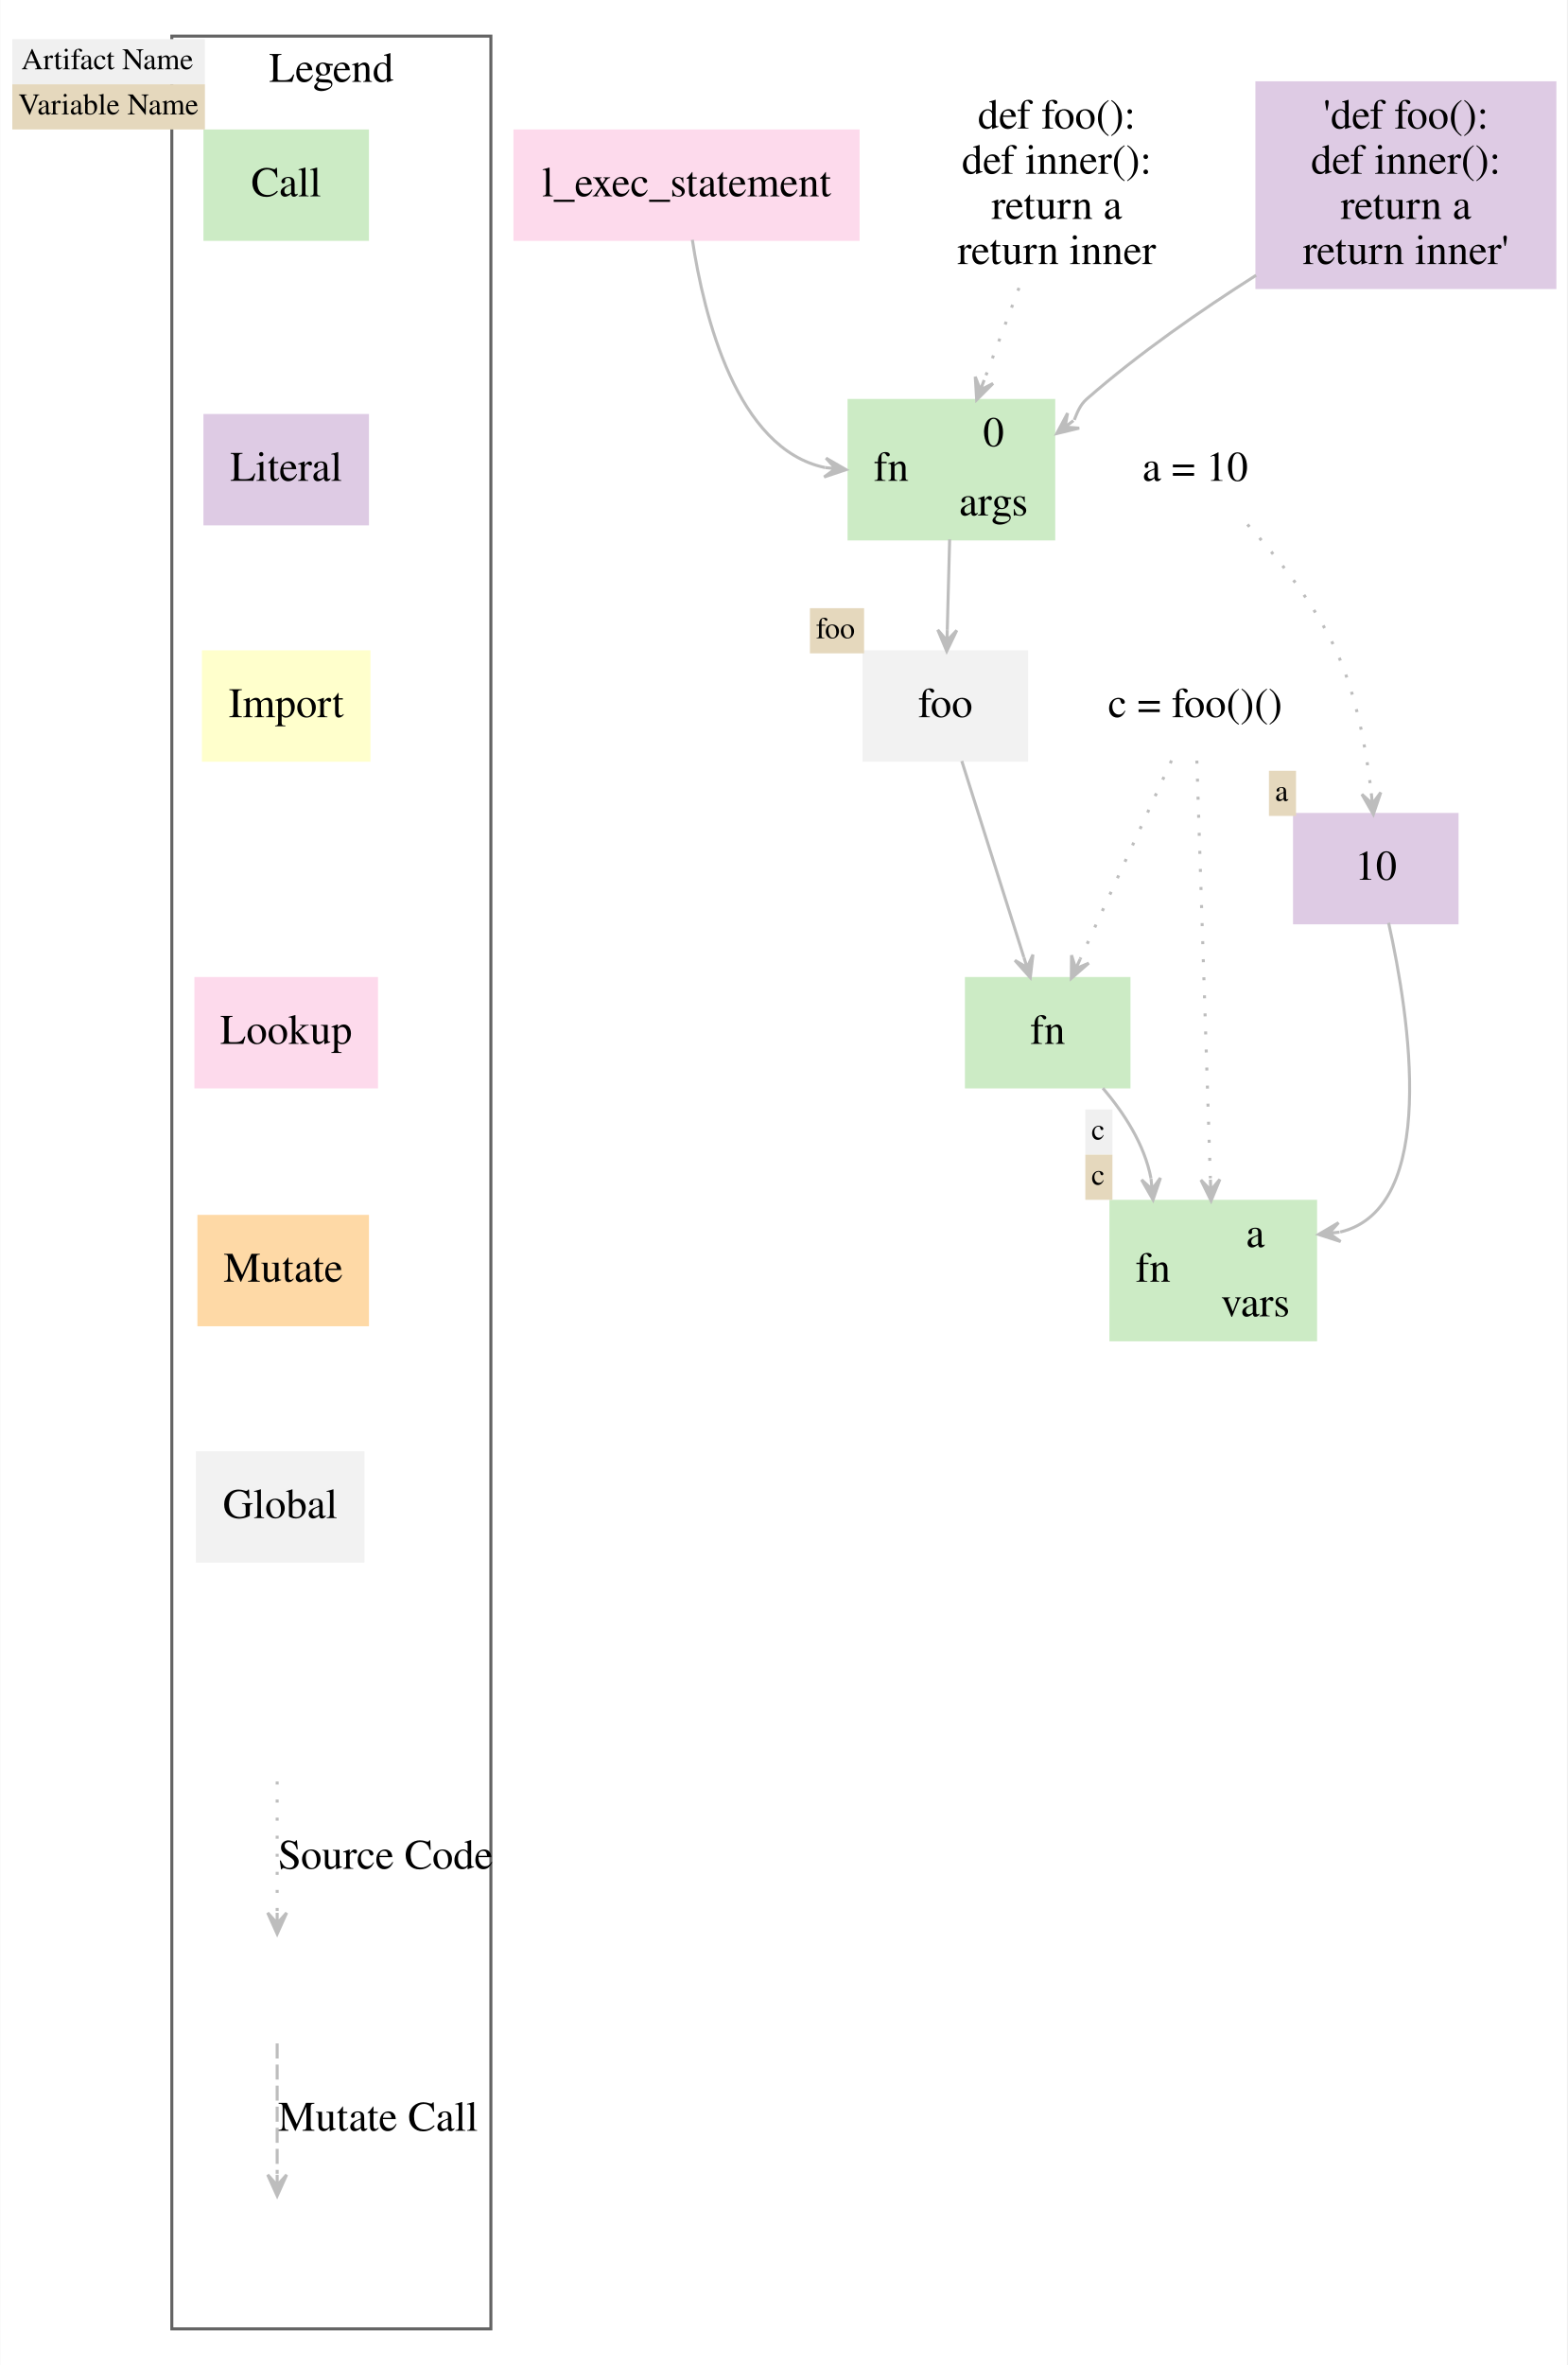
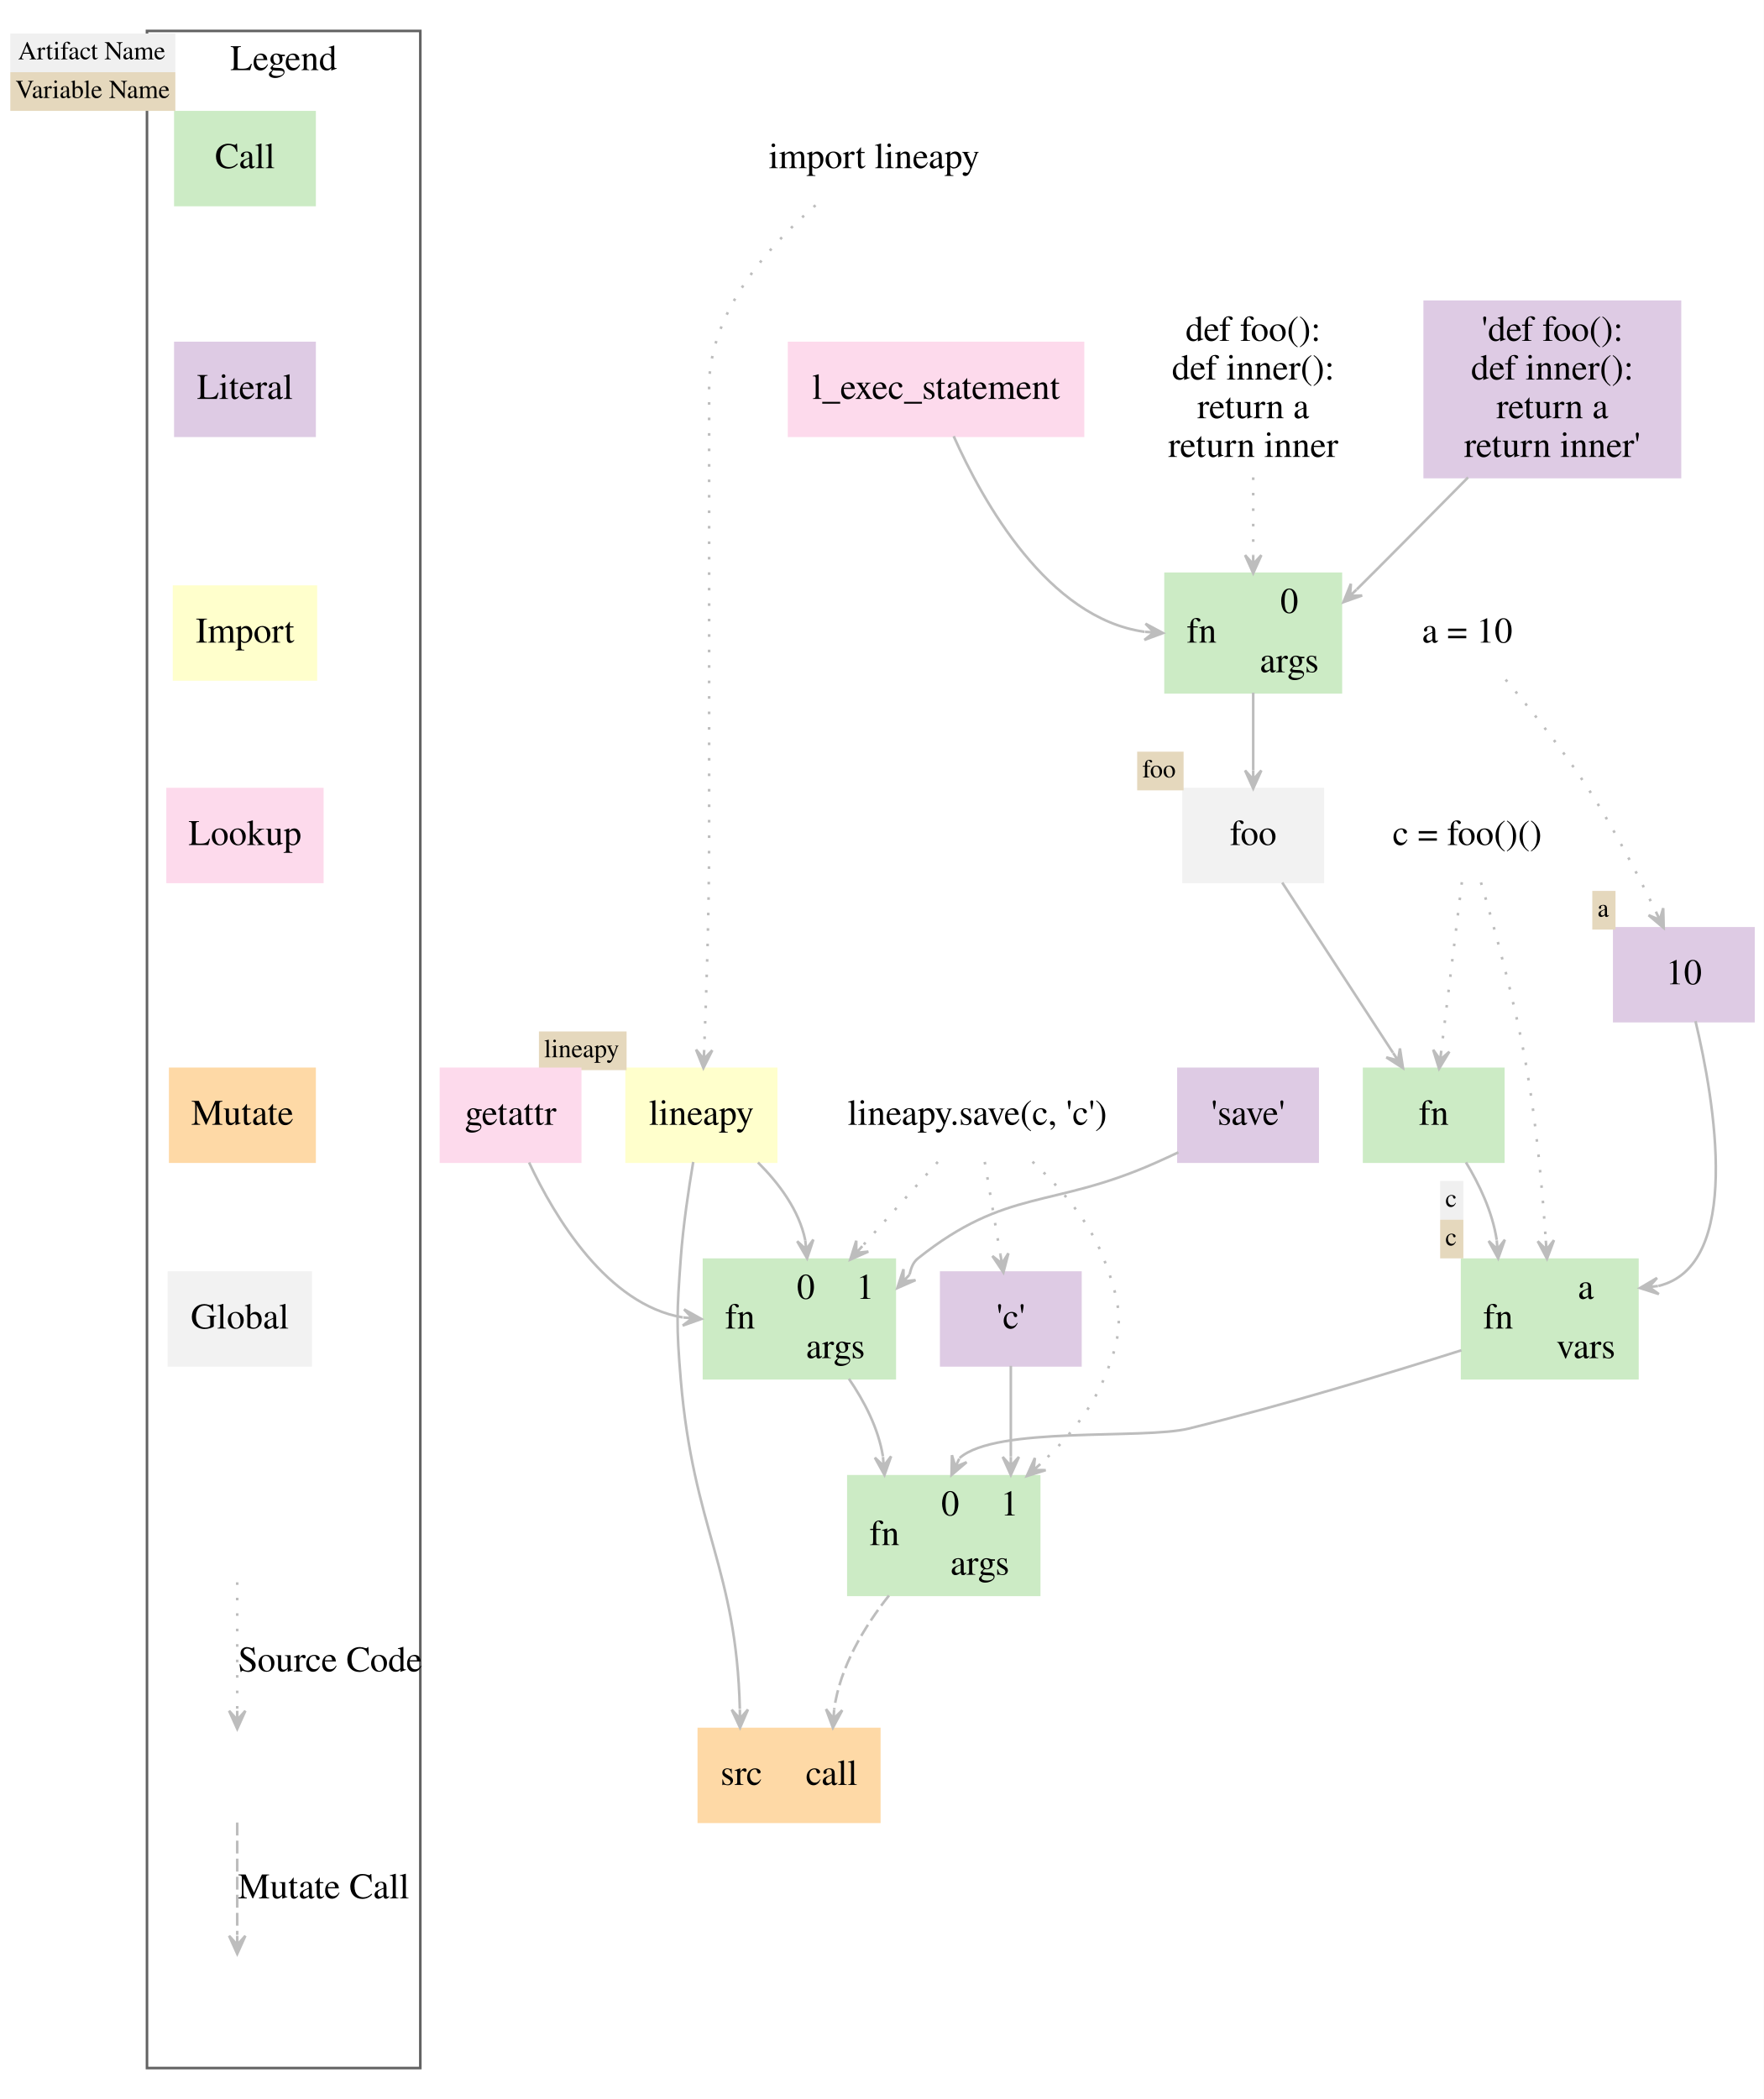
- <svg xmlns="http://www.w3.org/2000/svg" width="521pt" height="786pt" viewBox="0.00 0.00 520.50 785.50">
-   <g id="graph0" class="graph" transform="scale(1 1) rotate(0) translate(4 781.5)">
-     <polygon fill="white" stroke="transparent" points="-4,4 -4,-781.5 516.5,-781.5 516.5,4 -4,4" />
+ <svg xmlns="http://www.w3.org/2000/svg" width="684pt" height="814pt" viewBox="0.00 0.00 684.00 814.00">
+   <g id="graph0" class="graph" transform="scale(1 1) rotate(0) translate(4 810)">
+     <polygon fill="white" stroke="transparent" points="-4,4 -4,-810 680,-810 680,4 -4,4" />
    <g id="clust1" class="cluster">
-       <polygon fill="none" stroke="#636363" points="53,-8 53,-769.5 159,-769.5 159,-8 53,-8" />
-       <text text-anchor="middle" x="106" y="-754.3" font-family="Times,serif" font-size="14.00">Legend</text>
+       <polygon fill="none" stroke="#636363" points="53,-8 53,-798 159,-798 159,-8 53,-8" />
+       <text text-anchor="middle" x="106" y="-782.8" font-family="Times,serif" font-size="14.00">Legend</text>
    </g>
    <g id="node1" class="node">
-       <polygon fill="#ccebc5" stroke="#ccebc5" points="64,-702 64,-738 118,-738 118,-702 64,-702" />
-       <text text-anchor="middle" x="91" y="-716.3" font-family="Times,serif" font-size="14.00">Call</text>
-       <polygon fill="#f0f0f0" stroke="transparent" points="0,-753.5 0,-768.5 64,-768.5 64,-753.5 0,-753.5" />
-       <text text-anchor="start" x="3" y="-758.5" font-family="Times,serif" font-size="10.00">Artifact Name</text>
-       <polygon fill="#e5d8bd" stroke="transparent" points="0,-738.5 0,-753.5 64,-753.5 64,-738.5 0,-738.5" />
-       <text text-anchor="start" x="2" y="-743.5" font-family="Times,serif" font-size="10.00">Variable Name</text>
+       <polygon fill="#ccebc5" stroke="#ccebc5" points="64,-730.5 64,-766.5 118,-766.5 118,-730.5 64,-730.5" />
+       <text text-anchor="middle" x="91" y="-744.8" font-family="Times,serif" font-size="14.00">Call</text>
+       <polygon fill="#f0f0f0" stroke="transparent" points="0,-782 0,-797 64,-797 64,-782 0,-782" />
+       <text text-anchor="start" x="3" y="-787" font-family="Times,serif" font-size="10.00">Artifact Name</text>
+       <polygon fill="#e5d8bd" stroke="transparent" points="0,-767 0,-782 64,-782 64,-767 0,-767" />
+       <text text-anchor="start" x="2" y="-772" font-family="Times,serif" font-size="10.00">Variable Name</text>
    </g>
    <g id="node2" class="node">
-       <polygon fill="#decbe4" stroke="#decbe4" points="118,-643.5 64,-643.5 64,-607.5 118,-607.5 118,-643.5" />
-       <text text-anchor="middle" x="91" y="-621.8" font-family="Times,serif" font-size="14.00">Literal</text>
+       <polygon fill="#decbe4" stroke="#decbe4" points="118,-677 64,-677 64,-641 118,-641 118,-677" />
+       <text text-anchor="middle" x="91" y="-655.3" font-family="Times,serif" font-size="14.00">Literal</text>
    </g>
    <g id="node3" class="node">
-       <polygon fill="#ffffcc" stroke="#ffffcc" points="118.5,-565 63.5,-565 63.5,-529 118.5,-529 118.5,-565" />
-       <text text-anchor="middle" x="91" y="-543.3" font-family="Times,serif" font-size="14.00">Import</text>
+       <polygon fill="#ffffcc" stroke="#ffffcc" points="118.5,-582.5 63.5,-582.5 63.5,-546.5 118.5,-546.5 118.5,-582.5" />
+       <text text-anchor="middle" x="91" y="-560.8" font-family="Times,serif" font-size="14.00">Import</text>
    </g>
    <g id="node4" class="node">
-       <polygon fill="#fddaec" stroke="#fddaec" points="121,-456.5 61,-456.5 61,-420.5 121,-420.5 121,-456.5" />
-       <text text-anchor="middle" x="91" y="-434.8" font-family="Times,serif" font-size="14.00">Lookup</text>
+       <polygon fill="#fddaec" stroke="#fddaec" points="121,-504 61,-504 61,-468 121,-468 121,-504" />
+       <text text-anchor="middle" x="91" y="-482.3" font-family="Times,serif" font-size="14.00">Lookup</text>
    </g>
    <g id="node5" class="node">
-       <polygon fill="#fed9a6" stroke="#fed9a6" points="62,-341.5 62,-377.5 118,-377.5 118,-341.5 62,-341.5" />
-       <text text-anchor="middle" x="90" y="-355.8" font-family="Times,serif" font-size="14.00">Mutate</text>
+       <polygon fill="#fed9a6" stroke="#fed9a6" points="62,-359.5 62,-395.5 118,-395.5 118,-359.5 62,-359.5" />
+       <text text-anchor="middle" x="90" y="-373.8" font-family="Times,serif" font-size="14.00">Mutate</text>
    </g>
    <g id="node6" class="node">
-       <polygon fill="#f2f2f2" stroke="#f2f2f2" points="116.5,-299 61.5,-299 61.5,-263 116.5,-263 116.5,-299" />
-       <text text-anchor="middle" x="89" y="-277.3" font-family="Times,serif" font-size="14.00">Global</text>
+       <polygon fill="#f2f2f2" stroke="#f2f2f2" points="116.5,-316.5 61.5,-316.5 61.5,-280.5 116.5,-280.5 116.5,-316.5" />
+       <text text-anchor="middle" x="89" y="-294.8" font-family="Times,serif" font-size="14.00">Global</text>
    </g>
    <g id="edge7" class="edge">
-       <path fill="none" stroke="#bdbdbd" stroke-dasharray="1,5" d="M88,-189.8C88,-177.36 88,-160.36 88,-146.5" />
-       <polygon fill="#bdbdbd" stroke="#bdbdbd" points="88,-139.18 91.15,-146.18 88,-142.68 88,-146.18 88,-146.18 88,-146.18 88,-142.68 84.85,-146.18 88,-139.18 88,-139.18" />
-       <text text-anchor="middle" x="124" y="-160.8" font-family="Times,serif" font-size="14.00">Source Code</text>
+       <path fill="none" stroke="#bdbdbd" stroke-dasharray="1,5" d="M88,-196.38C88,-182.4 88,-162.47 88,-146.83" />
+       <polygon fill="#bdbdbd" stroke="#bdbdbd" points="88,-139.54 91.15,-146.54 88,-143.04 88,-146.54 88,-146.54 88,-146.54 88,-143.04 84.85,-146.54 88,-139.54 88,-139.54" />
+       <text text-anchor="middle" x="124" y="-161.8" font-family="Times,serif" font-size="14.00">Source Code</text>
    </g>
    <g id="edge8" class="edge">
-       <path fill="none" stroke="#bdbdbd" stroke-dasharray="5,2" d="M88,-102.8C88,-90.36 88,-73.36 88,-59.5" />
-       <polygon fill="#bdbdbd" stroke="#bdbdbd" points="88,-52.18 91.15,-59.18 88,-55.68 88,-59.18 88,-59.18 88,-59.18 88,-55.68 84.85,-59.18 88,-52.18 88,-52.18" />
+       <path fill="none" stroke="#bdbdbd" stroke-dasharray="5,2" d="M88,-103.2C88,-90.68 88,-73.59 88,-59.65" />
+       <polygon fill="#bdbdbd" stroke="#bdbdbd" points="88,-52.28 91.15,-59.28 88,-55.78 88,-59.28 88,-59.28 88,-59.28 88,-55.78 84.85,-59.28 88,-52.28 88,-52.28" />
      <text text-anchor="middle" x="121.5" y="-73.8" font-family="Times,serif" font-size="14.00">Mutate Call</text>
    </g>
    <g id="node10" class="node">
-       <polygon fill="#fddaec" stroke="#fddaec" points="281,-738 167,-738 167,-702 281,-702 281,-738" />
-       <text text-anchor="middle" x="224" y="-716.3" font-family="Times,serif" font-size="14.00">l_exec_statement</text>
+       <polygon fill="#ffffcc" stroke="#ffffcc" points="297,-395.5 239,-395.5 239,-359.5 297,-359.5 297,-395.5" />
+       <text text-anchor="middle" x="268" y="-373.8" font-family="Times,serif" font-size="14.00">lineapy</text>
+       <polygon fill="#e5d8bd" stroke="transparent" points="205,-395 205,-410 239,-410 239,-395 205,-395" />
+       <text text-anchor="start" x="207" y="-400" font-family="Times,serif" font-size="10.00">lineapy</text>
+     </g>
+     <g id="node21" class="node">
+       <polygon fill="#ccebc5" stroke="#ccebc5" points="269,-275.5 269,-321.5 343,-321.5 343,-275.5 269,-275.5" />
+       <text text-anchor="middle" x="283" y="-294.8" font-family="Times,serif" font-size="14.00">fn</text>
+       <polyline fill="none" stroke="#ccebc5" points="297,-275.5 297,-321.5 " />
+       <text text-anchor="middle" x="308.5" y="-306.3" font-family="Times,serif" font-size="14.00">0</text>
+       <polyline fill="none" stroke="#ccebc5" points="320,-298.5 320,-321.5 " />
+       <text text-anchor="middle" x="331.5" y="-306.3" font-family="Times,serif" font-size="14.00">1</text>
+       <polyline fill="none" stroke="#ccebc5" points="297,-298.5 343,-298.5 " />
+       <text text-anchor="middle" x="320" y="-283.3" font-family="Times,serif" font-size="14.00">args</text>
+     </g>
+     <g id="edge16" class="edge">
+       <path fill="none" stroke="#bdbdbd" d="M289.94,-359.21C298.09,-351.09 305.93,-340.64 308.29,-328.99" />
+       <polygon fill="#bdbdbd" stroke="#bdbdbd" points="309,-322 311.42,-329.28 308.64,-325.48 308.29,-328.96 308.29,-328.96 308.29,-328.96 308.64,-325.48 305.16,-328.64 309,-322 309,-322" />
+     </g>
+     <g id="node22" class="node">
+       <polygon fill="#fed9a6" stroke="#fed9a6" points="267,-103.5 267,-139.5 337,-139.5 337,-103.5 267,-103.5" />
+       <text text-anchor="middle" x="283.5" y="-117.8" font-family="Times,serif" font-size="14.00">src</text>
+       <polyline fill="none" stroke="#fed9a6" points="300,-103.5 300,-139.5 " />
+       <text text-anchor="middle" x="318.5" y="-117.8" font-family="Times,serif" font-size="14.00">call</text>
+     </g>
+     <g id="edge18" class="edge">
+       <path fill="none" stroke="#bdbdbd" d="M264.83,-359.39C263.02,-348.69 260.92,-334.59 260,-322 258.48,-301.17 258.24,-295.81 260,-275 264.92,-216.84 281.56,-202.05 282.91,-147.26" />
+       <polygon fill="#bdbdbd" stroke="#bdbdbd" points="283,-140 286.06,-147.04 282.96,-143.5 282.91,-147 282.91,-147 282.91,-147 282.96,-143.5 279.77,-146.96 283,-140 283,-140" />
+     </g>
+     <g id="node11" class="node">
+       <polygon fill="#fddaec" stroke="#fddaec" points="416,-677 302,-677 302,-641 416,-641 416,-677" />
+       <text text-anchor="middle" x="359" y="-655.3" font-family="Times,serif" font-size="14.00">l_exec_statement</text>
+     </g>
+     <g id="node14" class="node">
+       <polygon fill="#ccebc5" stroke="#ccebc5" points="448,-541.5 448,-587.5 516,-587.5 516,-541.5 448,-541.5" />
+       <text text-anchor="middle" x="462" y="-560.8" font-family="Times,serif" font-size="14.00">fn</text>
+       <polyline fill="none" stroke="#ccebc5" points="476,-541.5 476,-587.5 " />
+       <text text-anchor="middle" x="496" y="-572.3" font-family="Times,serif" font-size="14.00">0</text>
+       <polyline fill="none" stroke="#ccebc5" points="476,-564.5 516,-564.5 " />
+       <text text-anchor="middle" x="496" y="-549.3" font-family="Times,serif" font-size="14.00">args</text>
+     </g>
+     <g id="edge10" class="edge">
+       <path fill="none" stroke="#bdbdbd" d="M365.84,-640.85C377.17,-615.44 402.35,-570.21 439.85,-564.99" />
+       <polygon fill="#bdbdbd" stroke="#bdbdbd" points="447,-564.5 440.23,-568.13 443.51,-564.74 440.02,-564.98 440.02,-564.98 440.02,-564.98 443.51,-564.74 439.8,-561.84 447,-564.5 447,-564.5" />
+     </g>
+     <g id="node12" class="node">
+       <polygon fill="#decbe4" stroke="#decbe4" points="647.5,-693 548.5,-693 548.5,-625 647.5,-625 647.5,-693" />
+       <text text-anchor="middle" x="598" y="-677.8" font-family="Times,serif" font-size="14.00">'def foo():</text>
+       <text text-anchor="middle" x="598" y="-662.8" font-family="Times,serif" font-size="14.00">    def inner():</text>
+       <text text-anchor="middle" x="598" y="-647.8" font-family="Times,serif" font-size="14.00">        return a</text>
+       <text text-anchor="middle" x="598" y="-632.8" font-family="Times,serif" font-size="14.00">    return inner'</text>
+     </g>
+     <g id="edge11" class="edge">
+       <path fill="none" stroke="#bdbdbd" d="M565.31,-624.85C548.94,-608.28 530.8,-589.97 522.14,-581.41" />
+       <polygon fill="#bdbdbd" stroke="#bdbdbd" points="517,-576.5 524.24,-579.06 519.53,-578.92 522.06,-581.34 522.06,-581.34 522.06,-581.34 519.53,-578.92 519.88,-583.61 517,-576.5 517,-576.5" />
    </g>
    <g id="node13" class="node">
-       <polygon fill="#ccebc5" stroke="#ccebc5" points="278,-602.5 278,-648.5 346,-648.5 346,-602.5 278,-602.5" />
-       <text text-anchor="middle" x="292" y="-621.8" font-family="Times,serif" font-size="14.00">fn</text>
-       <polyline fill="none" stroke="#ccebc5" points="306,-602.5 306,-648.5 " />
-       <text text-anchor="middle" x="326" y="-633.3" font-family="Times,serif" font-size="14.00">0</text>
-       <polyline fill="none" stroke="#ccebc5" points="306,-625.5 346,-625.5 " />
-       <text text-anchor="middle" x="326" y="-610.3" font-family="Times,serif" font-size="14.00">args</text>
-     </g>
-     <g id="edge10" class="edge">
-       <path fill="none" stroke="#bdbdbd" d="M225.94,-701.85C229.75,-676.76 240.61,-632.33 270.01,-626.21" />
-       <polygon fill="#bdbdbd" stroke="#bdbdbd" points="277,-625.5 270.35,-629.34 273.52,-625.85 270.04,-626.2 270.04,-626.2 270.04,-626.2 273.52,-625.85 269.72,-623.07 277,-625.5 277,-625.5" />
-     </g>
-     <g id="node11" class="node">
-       <polygon fill="#decbe4" stroke="#decbe4" points="512.5,-754 413.5,-754 413.5,-686 512.5,-686 512.5,-754" />
-       <text text-anchor="middle" x="463" y="-738.8" font-family="Times,serif" font-size="14.00">'def foo():</text>
-       <text text-anchor="middle" x="463" y="-723.8" font-family="Times,serif" font-size="14.00">    def inner():</text>
-       <text text-anchor="middle" x="463" y="-708.8" font-family="Times,serif" font-size="14.00">        return a</text>
-       <text text-anchor="middle" x="463" y="-693.8" font-family="Times,serif" font-size="14.00">    return inner'</text>
-     </g>
-     <g id="edge11" class="edge">
-       <path fill="none" stroke="#bdbdbd" d="M413.25,-690.08C394.78,-678.36 374.17,-664.04 357,-649 354.61,-646.91 353.75,-644.25 352.82,-642.02" />
-       <polygon fill="#bdbdbd" stroke="#bdbdbd" points="347,-637.5 354.46,-639.3 349.76,-639.65 352.53,-641.79 352.53,-641.79 352.53,-641.79 349.76,-639.65 350.6,-644.28 347,-637.5 347,-637.5" />
-     </g>
-     <g id="node12" class="node">
-       <polygon fill="#f2f2f2" stroke="#f2f2f2" points="337,-565 283,-565 283,-529 337,-529 337,-565" />
-       <text text-anchor="middle" x="310" y="-543.3" font-family="Times,serif" font-size="14.00">foo</text>
-       <polygon fill="#e5d8bd" stroke="transparent" points="265,-564.5 265,-579.5 283,-579.5 283,-564.5 265,-564.5" />
-       <text text-anchor="start" x="267" y="-569.5" font-family="Times,serif" font-size="10.00">foo</text>
+       <polygon fill="#f2f2f2" stroke="#f2f2f2" points="509,-504 455,-504 455,-468 509,-468 509,-504" />
+       <text text-anchor="middle" x="482" y="-482.3" font-family="Times,serif" font-size="14.00">foo</text>
+       <polygon fill="#e5d8bd" stroke="transparent" points="437,-503.5 437,-518.5 455,-518.5 455,-503.5 437,-503.5" />
+       <text text-anchor="start" x="439" y="-508.5" font-family="Times,serif" font-size="10.00">foo</text>
+     </g>
+     <g id="node16" class="node">
+       <polygon fill="#ccebc5" stroke="#ccebc5" points="525,-359.5 525,-395.5 579,-395.5 579,-359.5 525,-359.5" />
+       <text text-anchor="middle" x="552" y="-373.8" font-family="Times,serif" font-size="14.00">fn</text>
+     </g>
+     <g id="edge12" class="edge">
+       <path fill="none" stroke="#bdbdbd" d="M493.25,-467.73C504.87,-449.87 523.13,-421.84 536.2,-401.76" />
+       <polygon fill="#bdbdbd" stroke="#bdbdbd" points="540.08,-395.81 538.9,-403.39 538.17,-398.74 536.26,-401.67 536.26,-401.67 536.26,-401.67 538.17,-398.74 533.62,-399.96 540.08,-395.81 540.08,-395.81" />
+     </g>
+     <g id="edge9" class="edge">
+       <path fill="none" stroke="#bdbdbd" d="M482,-541.37C482,-531.95 482,-520.93 482,-511.28" />
+       <polygon fill="#bdbdbd" stroke="#bdbdbd" points="482,-504.22 485.15,-511.22 482,-507.72 482,-511.22 482,-511.22 482,-511.22 482,-507.72 478.85,-511.22 482,-504.22 482,-504.22" />
    </g>
    <g id="node15" class="node">
-       <polygon fill="#ccebc5" stroke="#ccebc5" points="317,-420.5 317,-456.5 371,-456.5 371,-420.5 317,-420.5" />
-       <text text-anchor="middle" x="344" y="-434.8" font-family="Times,serif" font-size="14.00">fn</text>
-     </g>
-     <g id="edge12" class="edge">
-       <path fill="none" stroke="#bdbdbd" d="M315.46,-528.73C321.04,-511.1 329.75,-483.57 336.08,-463.55" />
-       <polygon fill="#bdbdbd" stroke="#bdbdbd" points="338.21,-456.81 339.1,-464.43 337.15,-460.15 336.1,-463.48 336.1,-463.48 336.1,-463.48 337.15,-460.15 333.1,-462.53 338.21,-456.81 338.21,-456.81" />
-     </g>
-     <g id="edge9" class="edge">
-       <path fill="none" stroke="#bdbdbd" d="M311.42,-602.37C311.18,-592.95 310.89,-581.93 310.63,-572.28" />
-       <polygon fill="#bdbdbd" stroke="#bdbdbd" points="310.45,-565.22 313.78,-572.13 310.54,-568.72 310.63,-572.22 310.63,-572.22 310.63,-572.22 310.54,-568.72 307.48,-572.3 310.45,-565.22 310.45,-565.22" />
-     </g>
-     <g id="node14" class="node">
-       <polygon fill="#decbe4" stroke="#decbe4" points="480,-511 426,-511 426,-475 480,-475 480,-511" />
-       <text text-anchor="middle" x="453" y="-489.3" font-family="Times,serif" font-size="14.00">10</text>
-       <polygon fill="#e5d8bd" stroke="transparent" points="417.5,-510.5 417.5,-525.5 426.5,-525.5 426.5,-510.5 417.5,-510.5" />
-       <text text-anchor="start" x="419.5" y="-515.5" font-family="Times,serif" font-size="10.00">a</text>
-     </g>
-     <g id="node16" class="node">
-       <polygon fill="#ccebc5" stroke="#ccebc5" points="365,-336.5 365,-382.5 433,-382.5 433,-336.5 365,-336.5" />
-       <text text-anchor="middle" x="379" y="-355.8" font-family="Times,serif" font-size="14.00">fn</text>
-       <polyline fill="none" stroke="#ccebc5" points="393,-336.5 393,-382.5 " />
-       <text text-anchor="middle" x="413" y="-367.3" font-family="Times,serif" font-size="14.00">a</text>
-       <polyline fill="none" stroke="#ccebc5" points="393,-359.5 433,-359.5 " />
-       <text text-anchor="middle" x="413" y="-344.3" font-family="Times,serif" font-size="14.00">vars</text>
-       <polygon fill="#f0f0f0" stroke="transparent" points="356.5,-398 356.5,-413 365.5,-413 365.5,-398 356.5,-398" />
-       <text text-anchor="start" x="358.5" y="-403" font-family="Times,serif" font-size="10.00">c</text>
-       <polygon fill="#e5d8bd" stroke="transparent" points="356.5,-383 356.5,-398 365.5,-398 365.5,-383 356.5,-383" />
-       <text text-anchor="start" x="358.5" y="-388" font-family="Times,serif" font-size="10.00">c</text>
+       <polygon fill="#decbe4" stroke="#decbe4" points="676,-450 622,-450 622,-414 676,-414 676,-450" />
+       <text text-anchor="middle" x="649" y="-428.3" font-family="Times,serif" font-size="14.00">10</text>
+       <polygon fill="#e5d8bd" stroke="transparent" points="613.5,-449.5 613.5,-464.5 622.5,-464.5 622.5,-449.5 613.5,-449.5" />
+       <text text-anchor="start" x="615.5" y="-454.5" font-family="Times,serif" font-size="10.00">a</text>
+     </g>
+     <g id="node17" class="node">
+       <polygon fill="#ccebc5" stroke="#ccebc5" points="563,-275.5 563,-321.5 631,-321.5 631,-275.5 563,-275.5" />
+       <text text-anchor="middle" x="577" y="-294.8" font-family="Times,serif" font-size="14.00">fn</text>
+       <polyline fill="none" stroke="#ccebc5" points="591,-275.5 591,-321.5 " />
+       <text text-anchor="middle" x="611" y="-306.3" font-family="Times,serif" font-size="14.00">a</text>
+       <polyline fill="none" stroke="#ccebc5" points="591,-298.5 631,-298.5 " />
+       <text text-anchor="middle" x="611" y="-283.3" font-family="Times,serif" font-size="14.00">vars</text>
+       <polygon fill="#f0f0f0" stroke="transparent" points="554.5,-337 554.5,-352 563.5,-352 563.5,-337 554.5,-337" />
+       <text text-anchor="start" x="556.5" y="-342" font-family="Times,serif" font-size="10.00">c</text>
+       <polygon fill="#e5d8bd" stroke="transparent" points="554.5,-322 554.5,-337 563.5,-337 563.5,-322 554.5,-322" />
+       <text text-anchor="start" x="556.5" y="-327" font-family="Times,serif" font-size="10.00">c</text>
    </g>
    <g id="edge14" class="edge">
-       <path fill="none" stroke="#bdbdbd" d="M457.26,-474.99C464.19,-443.85 474.07,-380.14 441.17,-372.3" />
-       <polygon fill="#bdbdbd" stroke="#bdbdbd" points="434,-371.5 441.31,-369.14 437.48,-371.89 440.96,-372.27 440.96,-372.27 440.96,-372.27 437.48,-371.89 440.61,-375.4 434,-371.5 434,-371.5" />
+       <path fill="none" stroke="#bdbdbd" d="M653.52,-413.99C660.94,-382.85 671.84,-319.14 639.14,-311.3" />
+       <polygon fill="#bdbdbd" stroke="#bdbdbd" points="632,-310.5 639.31,-308.15 635.48,-310.89 638.96,-311.28 638.96,-311.28 638.96,-311.28 635.48,-310.89 638.61,-314.41 632,-310.5 632,-310.5" />
    </g>
    <g id="edge13" class="edge">
-       <path fill="none" stroke="#bdbdbd" d="M362.32,-420.09C369.33,-411.87 376.17,-401.39 378.31,-390.11" />
-       <polygon fill="#bdbdbd" stroke="#bdbdbd" points="379,-383 381.46,-390.27 378.66,-386.48 378.33,-389.97 378.33,-389.97 378.33,-389.97 378.66,-386.48 375.19,-389.66 379,-383 379,-383" />
-     </g>
-     <g id="node17" class="node">
-       <text text-anchor="middle" x="347" y="-738.8" font-family="Times,serif" font-size="14.00">def foo():</text>
-       <text text-anchor="middle" x="347" y="-723.8" font-family="Times,serif" font-size="14.00">    def inner():</text>
-       <text text-anchor="middle" x="347" y="-708.8" font-family="Times,serif" font-size="14.00">        return a</text>
-       <text text-anchor="middle" x="347" y="-693.8" font-family="Times,serif" font-size="14.00">    return inner</text>
+       <path fill="none" stroke="#bdbdbd" d="M564.5,-359.24C569.63,-350.8 574.75,-340.11 576.43,-329.19" />
+       <polygon fill="#bdbdbd" stroke="#bdbdbd" points="577,-322 579.59,-329.23 576.72,-325.49 576.45,-328.98 576.45,-328.98 576.45,-328.98 576.72,-325.49 573.31,-328.73 577,-322 577,-322" />
+     </g>
+     <g id="node23" class="node">
+       <polygon fill="#ccebc5" stroke="#ccebc5" points="325,-191.5 325,-237.5 399,-237.5 399,-191.5 325,-191.5" />
+       <text text-anchor="middle" x="339" y="-210.8" font-family="Times,serif" font-size="14.00">fn</text>
+       <polyline fill="none" stroke="#ccebc5" points="353,-191.5 353,-237.5 " />
+       <text text-anchor="middle" x="364.5" y="-222.3" font-family="Times,serif" font-size="14.00">0</text>
+       <polyline fill="none" stroke="#ccebc5" points="376,-214.5 376,-237.5 " />
+       <text text-anchor="middle" x="387.5" y="-222.3" font-family="Times,serif" font-size="14.00">1</text>
+       <polyline fill="none" stroke="#ccebc5" points="353,-214.5 399,-214.5 " />
+       <text text-anchor="middle" x="376" y="-199.3" font-family="Times,serif" font-size="14.00">args</text>
+     </g>
+     <g id="edge21" class="edge">
+       <path fill="none" stroke="#bdbdbd" d="M562.73,-286.35C534.54,-277.42 493.44,-264.94 457,-256 439.3,-251.65 382.14,-257.08 368.12,-244.55" />
+       <polygon fill="#bdbdbd" stroke="#bdbdbd" points="365,-238 370.86,-242.96 366.51,-241.16 368.01,-244.32 368.01,-244.32 368.01,-244.32 366.51,-241.16 365.17,-245.67 365,-238 365,-238" />
+     </g>
+     <g id="node18" class="node">
+       <polygon fill="#decbe4" stroke="#decbe4" points="415,-316.5 361,-316.5 361,-280.5 415,-280.5 415,-316.5" />
+       <text text-anchor="middle" x="388" y="-294.8" font-family="Times,serif" font-size="14.00">'c'</text>
+     </g>
+     <g id="edge22" class="edge">
+       <path fill="none" stroke="#bdbdbd" d="M388,-280.32C388,-270.38 388,-257.45 388,-245.14" />
+       <polygon fill="#bdbdbd" stroke="#bdbdbd" points="388,-238 391.15,-245 388,-241.5 388,-245 388,-245 388,-245 388,-241.5 384.85,-245 388,-238 388,-238" />
+     </g>
+     <g id="node19" class="node">
+       <polygon fill="#fddaec" stroke="#fddaec" points="221,-395.5 167,-395.5 167,-359.5 221,-359.5 221,-395.5" />
+       <text text-anchor="middle" x="194" y="-373.8" font-family="Times,serif" font-size="14.00">getattr</text>
    </g>
    <g id="edge15" class="edge">
-       <path fill="none" stroke="#bdbdbd" stroke-dasharray="1,5" d="M334.46,-685.87C330.71,-675.94 326.62,-665.13 322.97,-655.49" />
-       <polygon fill="#bdbdbd" stroke="#bdbdbd" points="320.4,-648.71 325.83,-654.14 321.64,-651.98 322.88,-655.26 322.88,-655.26 322.88,-655.26 321.64,-651.98 319.93,-656.37 320.4,-648.71 320.4,-648.71" />
-     </g>
-     <g id="node18" class="node">
-       <text text-anchor="middle" x="393" y="-621.8" font-family="Times,serif" font-size="14.00">a = 10</text>
+       <path fill="none" stroke="#bdbdbd" d="M201.17,-359.19C211.17,-337.92 231.46,-304.02 260.78,-299.1" />
+       <polygon fill="#bdbdbd" stroke="#bdbdbd" points="268,-298.5 261.29,-302.22 264.51,-298.79 261.02,-299.08 261.02,-299.08 261.02,-299.08 264.51,-298.79 260.76,-295.94 268,-298.5 268,-298.5" />
+     </g>
+     <g id="node20" class="node">
+       <polygon fill="#decbe4" stroke="#decbe4" points="507,-395.5 453,-395.5 453,-359.5 507,-359.5 507,-395.5" />
+       <text text-anchor="middle" x="480" y="-373.8" font-family="Times,serif" font-size="14.00">'save'</text>
    </g>
    <g id="edge17" class="edge">
-       <path fill="none" stroke="#bdbdbd" stroke-dasharray="1,5" d="M410.36,-607.29C420.57,-596.16 432.84,-580.83 440,-565 446.69,-550.22 449.93,-532.24 451.51,-518.07" />
-       <polygon fill="#bdbdbd" stroke="#bdbdbd" points="452.19,-511.04 454.65,-518.31 451.86,-514.52 451.52,-518.01 451.52,-518.01 451.52,-518.01 451.86,-514.52 448.38,-517.7 452.19,-511.04 452.19,-511.04" />
-     </g>
-     <g id="node19" class="node">
-       <text text-anchor="middle" x="393" y="-543.3" font-family="Times,serif" font-size="14.00">c = foo()()</text>
+       <path fill="none" stroke="#bdbdbd" d="M452.97,-363.11C449.96,-361.69 446.92,-360.3 444,-359 403.71,-341.13 386.47,-349.46 352,-322 349.87,-320.3 349.26,-317.89 348.73,-315.71" />
+       <polygon fill="#bdbdbd" stroke="#bdbdbd" points="344,-310.5 351.04,-313.56 346.35,-313.09 348.71,-315.68 348.71,-315.68 348.71,-315.68 346.35,-313.09 346.38,-317.8 344,-310.5 344,-310.5" />
+     </g>
+     <g id="edge20" class="edge">
+       <path fill="none" stroke="#bdbdbd" d="M325.2,-275.32C331.15,-266.64 336.63,-256.15 338.4,-245.23" />
+       <polygon fill="#bdbdbd" stroke="#bdbdbd" points="339,-238 341.56,-245.24 338.71,-241.49 338.42,-244.98 338.42,-244.98 338.42,-244.98 338.71,-241.49 335.28,-244.72 339,-238 339,-238" />
    </g>
    <g id="edge19" class="edge">
-       <path fill="none" stroke="#bdbdbd" stroke-dasharray="1,5" d="M385.13,-528.89C376.91,-511.03 363.97,-482.91 354.81,-462.99" />
-       <polygon fill="#bdbdbd" stroke="#bdbdbd" points="351.85,-456.57 357.64,-461.61 353.32,-459.75 354.78,-462.93 354.78,-462.93 354.78,-462.93 353.32,-459.75 351.92,-464.24 351.85,-456.57 351.85,-456.57" />
-     </g>
-     <g id="edge20" class="edge">
-       <path fill="none" stroke="#bdbdbd" stroke-dasharray="1,5" d="M393.55,-528.88C394.58,-497.26 396.77,-429.37 398.04,-390.14" />
-       <polygon fill="#bdbdbd" stroke="#bdbdbd" points="398.28,-382.69 401.2,-389.79 398.17,-386.19 398.06,-389.69 398.06,-389.69 398.06,-389.69 398.17,-386.19 394.91,-389.59 398.28,-382.69 398.28,-382.69" />
+       <path fill="none" stroke="#bdbdbd" stroke-dasharray="5,2" d="M340.75,-191.26C331.27,-179.29 321.73,-163.62 319.49,-147.12" />
+       <polygon fill="#bdbdbd" stroke="#bdbdbd" points="319,-140 322.62,-146.77 319.24,-143.49 319.48,-146.98 319.48,-146.98 319.48,-146.98 319.24,-143.49 316.34,-147.2 319,-140 319,-140" />
+     </g>
+     <g id="node24" class="node">
+       <text text-anchor="middle" x="335" y="-744.8" font-family="Times,serif" font-size="14.00">import lineapy</text>
+     </g>
+     <g id="edge23" class="edge">
+       <path fill="none" stroke="#bdbdbd" stroke-dasharray="1,5" d="M312.26,-730.39C293.86,-714.43 271,-688.8 271,-660 271,-660 271,-660 271,-485 271,-456.87 269.94,-424.58 269.08,-403" />
+       <polygon fill="#bdbdbd" stroke="#bdbdbd" points="268.79,-395.84 272.22,-402.7 268.93,-399.33 269.08,-402.83 269.08,-402.83 269.08,-402.83 268.93,-399.33 265.93,-402.96 268.79,-395.84 268.79,-395.84" />
+     </g>
+     <g id="node25" class="node">
+       <text text-anchor="middle" x="482" y="-677.8" font-family="Times,serif" font-size="14.00">def foo():</text>
+       <text text-anchor="middle" x="482" y="-662.8" font-family="Times,serif" font-size="14.00">    def inner():</text>
+       <text text-anchor="middle" x="482" y="-647.8" font-family="Times,serif" font-size="14.00">        return a</text>
+       <text text-anchor="middle" x="482" y="-632.8" font-family="Times,serif" font-size="14.00">    return inner</text>
+     </g>
+     <g id="edge25" class="edge">
+       <path fill="none" stroke="#bdbdbd" stroke-dasharray="1,5" d="M482,-624.87C482,-615.03 482,-604.34 482,-594.77" />
+       <polygon fill="#bdbdbd" stroke="#bdbdbd" points="482,-587.71 485.15,-594.71 482,-591.21 482,-594.71 482,-594.71 482,-594.71 482,-591.21 478.85,-594.71 482,-587.71 482,-587.71" />
+     </g>
+     <g id="node26" class="node">
+       <text text-anchor="middle" x="565" y="-560.8" font-family="Times,serif" font-size="14.00">a = 10</text>
+     </g>
+     <g id="edge27" class="edge">
+       <path fill="none" stroke="#bdbdbd" stroke-dasharray="1,5" d="M579.89,-546.44C589.61,-534.88 602.27,-519.03 612,-504 621.8,-488.86 631.17,-470.82 638.03,-456.72" />
+       <polygon fill="#bdbdbd" stroke="#bdbdbd" points="641.19,-450.14 641,-457.82 639.67,-453.3 638.16,-456.45 638.16,-456.45 638.16,-456.45 639.67,-453.3 635.32,-455.09 641.19,-450.14 641.19,-450.14" />
+     </g>
+     <g id="node27" class="node">
+       <text text-anchor="middle" x="565" y="-482.3" font-family="Times,serif" font-size="14.00">c = foo()()</text>
+     </g>
+     <g id="edge29" class="edge">
+       <path fill="none" stroke="#bdbdbd" stroke-dasharray="1,5" d="M562.91,-467.89C560.76,-450.27 557.39,-422.65 554.96,-402.77" />
+       <polygon fill="#bdbdbd" stroke="#bdbdbd" points="554.08,-395.57 558.06,-402.14 554.51,-399.04 554.93,-402.52 554.93,-402.52 554.93,-402.52 554.51,-399.04 551.8,-402.9 554.08,-395.57 554.08,-395.57" />
+     </g>
+     <g id="edge30" class="edge">
+       <path fill="none" stroke="#bdbdbd" stroke-dasharray="1,5" d="M570.32,-467.78C575.62,-449.99 583.58,-421.31 588,-396 591.9,-373.66 594.19,-348.09 595.48,-328.89" />
+       <polygon fill="#bdbdbd" stroke="#bdbdbd" points="595.93,-321.86 598.63,-329.05 595.71,-325.36 595.48,-328.85 595.48,-328.85 595.48,-328.85 595.71,-325.36 592.34,-328.65 595.93,-321.86 595.93,-321.86" />
+     </g>
+     <g id="node28" class="node">
+       <text text-anchor="middle" x="375" y="-373.8" font-family="Times,serif" font-size="14.00">lineapy.save(c, 'c')</text>
+     </g>
+     <g id="edge32" class="edge">
+       <path fill="none" stroke="#bdbdbd" stroke-dasharray="1,5" d="M377.89,-359.41C379.67,-348.84 381.99,-335.12 383.95,-323.48" />
+       <polygon fill="#bdbdbd" stroke="#bdbdbd" points="385.12,-316.54 387.06,-323.97 384.54,-319.99 383.96,-323.44 383.96,-323.44 383.96,-323.44 384.54,-319.99 380.85,-322.92 385.12,-316.54 385.12,-316.54" />
+     </g>
+     <g id="edge33" class="edge">
+       <path fill="none" stroke="#bdbdbd" stroke-dasharray="1,5" d="M359.69,-359.41C351.09,-349.82 340.16,-337.62 330.41,-326.74" />
+       <polygon fill="#bdbdbd" stroke="#bdbdbd" points="325.73,-321.52 332.75,-324.63 328.07,-324.13 330.4,-326.73 330.4,-326.73 330.4,-326.73 328.07,-324.13 328.06,-328.84 325.73,-321.52 325.73,-321.52" />
+     </g>
+     <g id="edge34" class="edge">
+       <path fill="none" stroke="#bdbdbd" stroke-dasharray="1,5" d="M396.4,-359.49C406.87,-349.76 418.4,-336.61 424,-322 431.48,-302.5 432.19,-294.22 424,-275 418.72,-262.61 409.45,-251.56 399.67,-242.44" />
+       <polygon fill="#bdbdbd" stroke="#bdbdbd" points="394.2,-237.58 401.52,-239.88 396.81,-239.91 399.43,-242.23 399.43,-242.23 399.43,-242.23 396.81,-239.91 397.34,-244.59 394.2,-237.58 394.2,-237.58" />
    </g>
  </g>
</svg>
